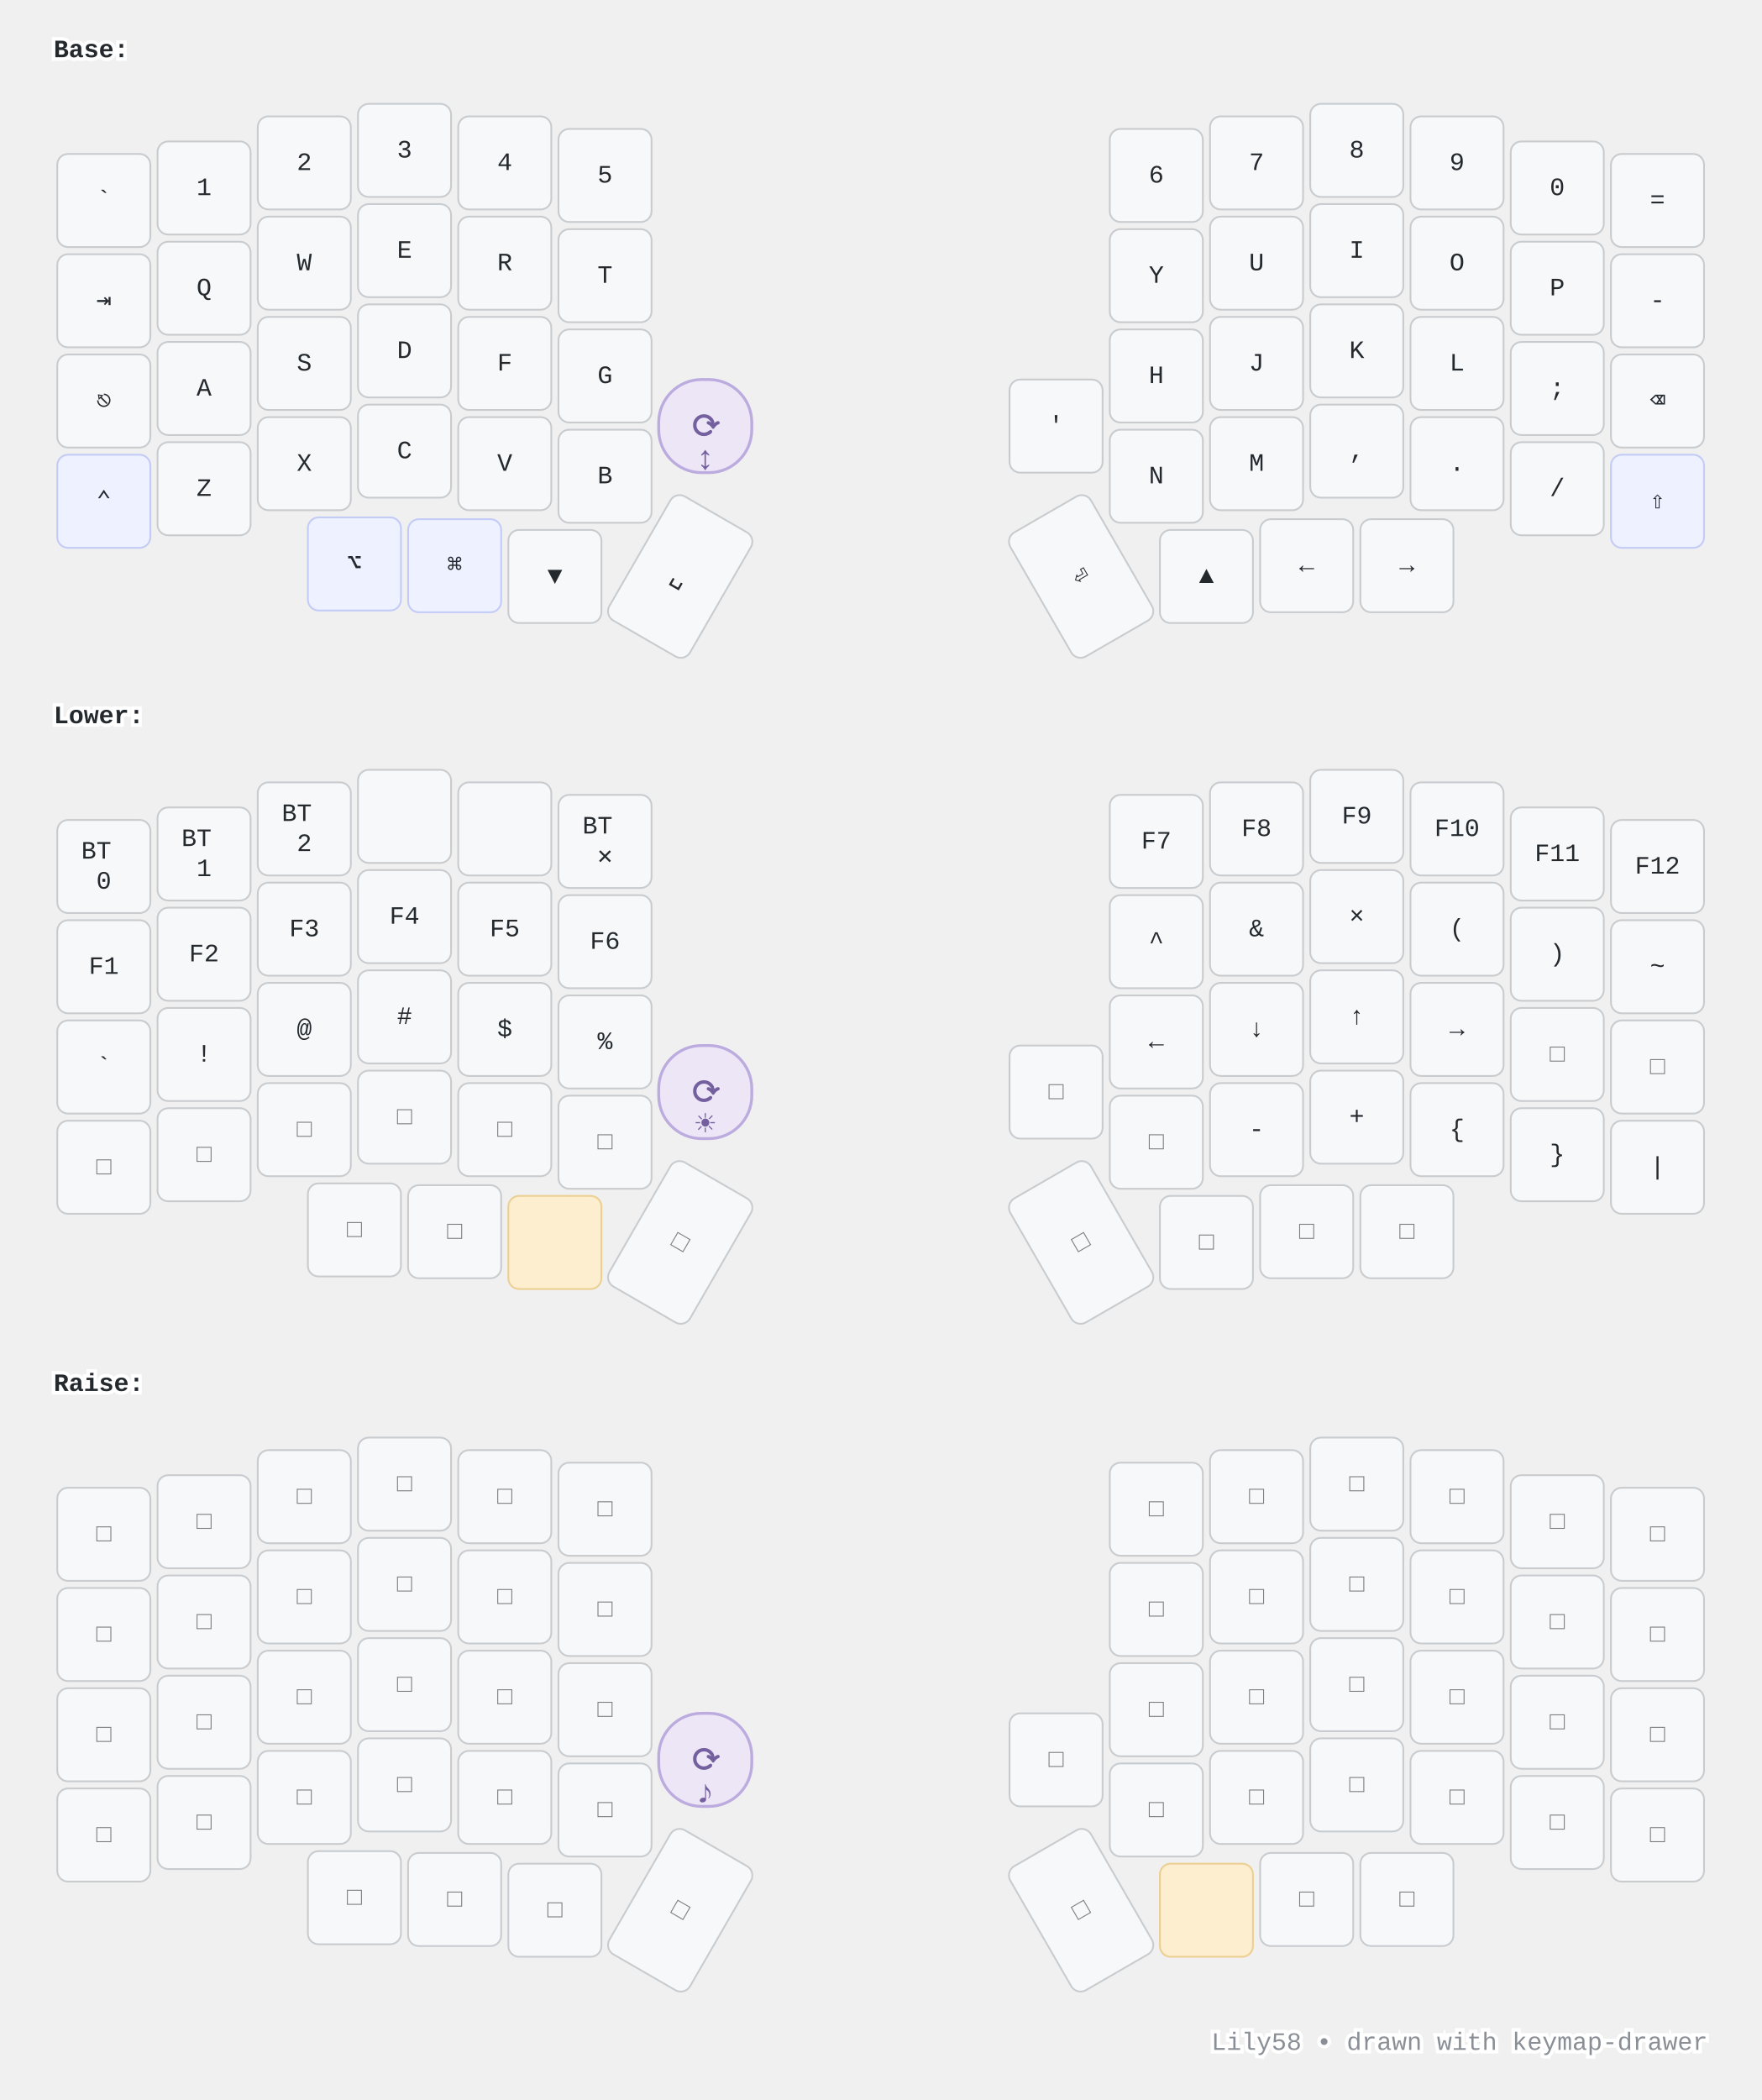
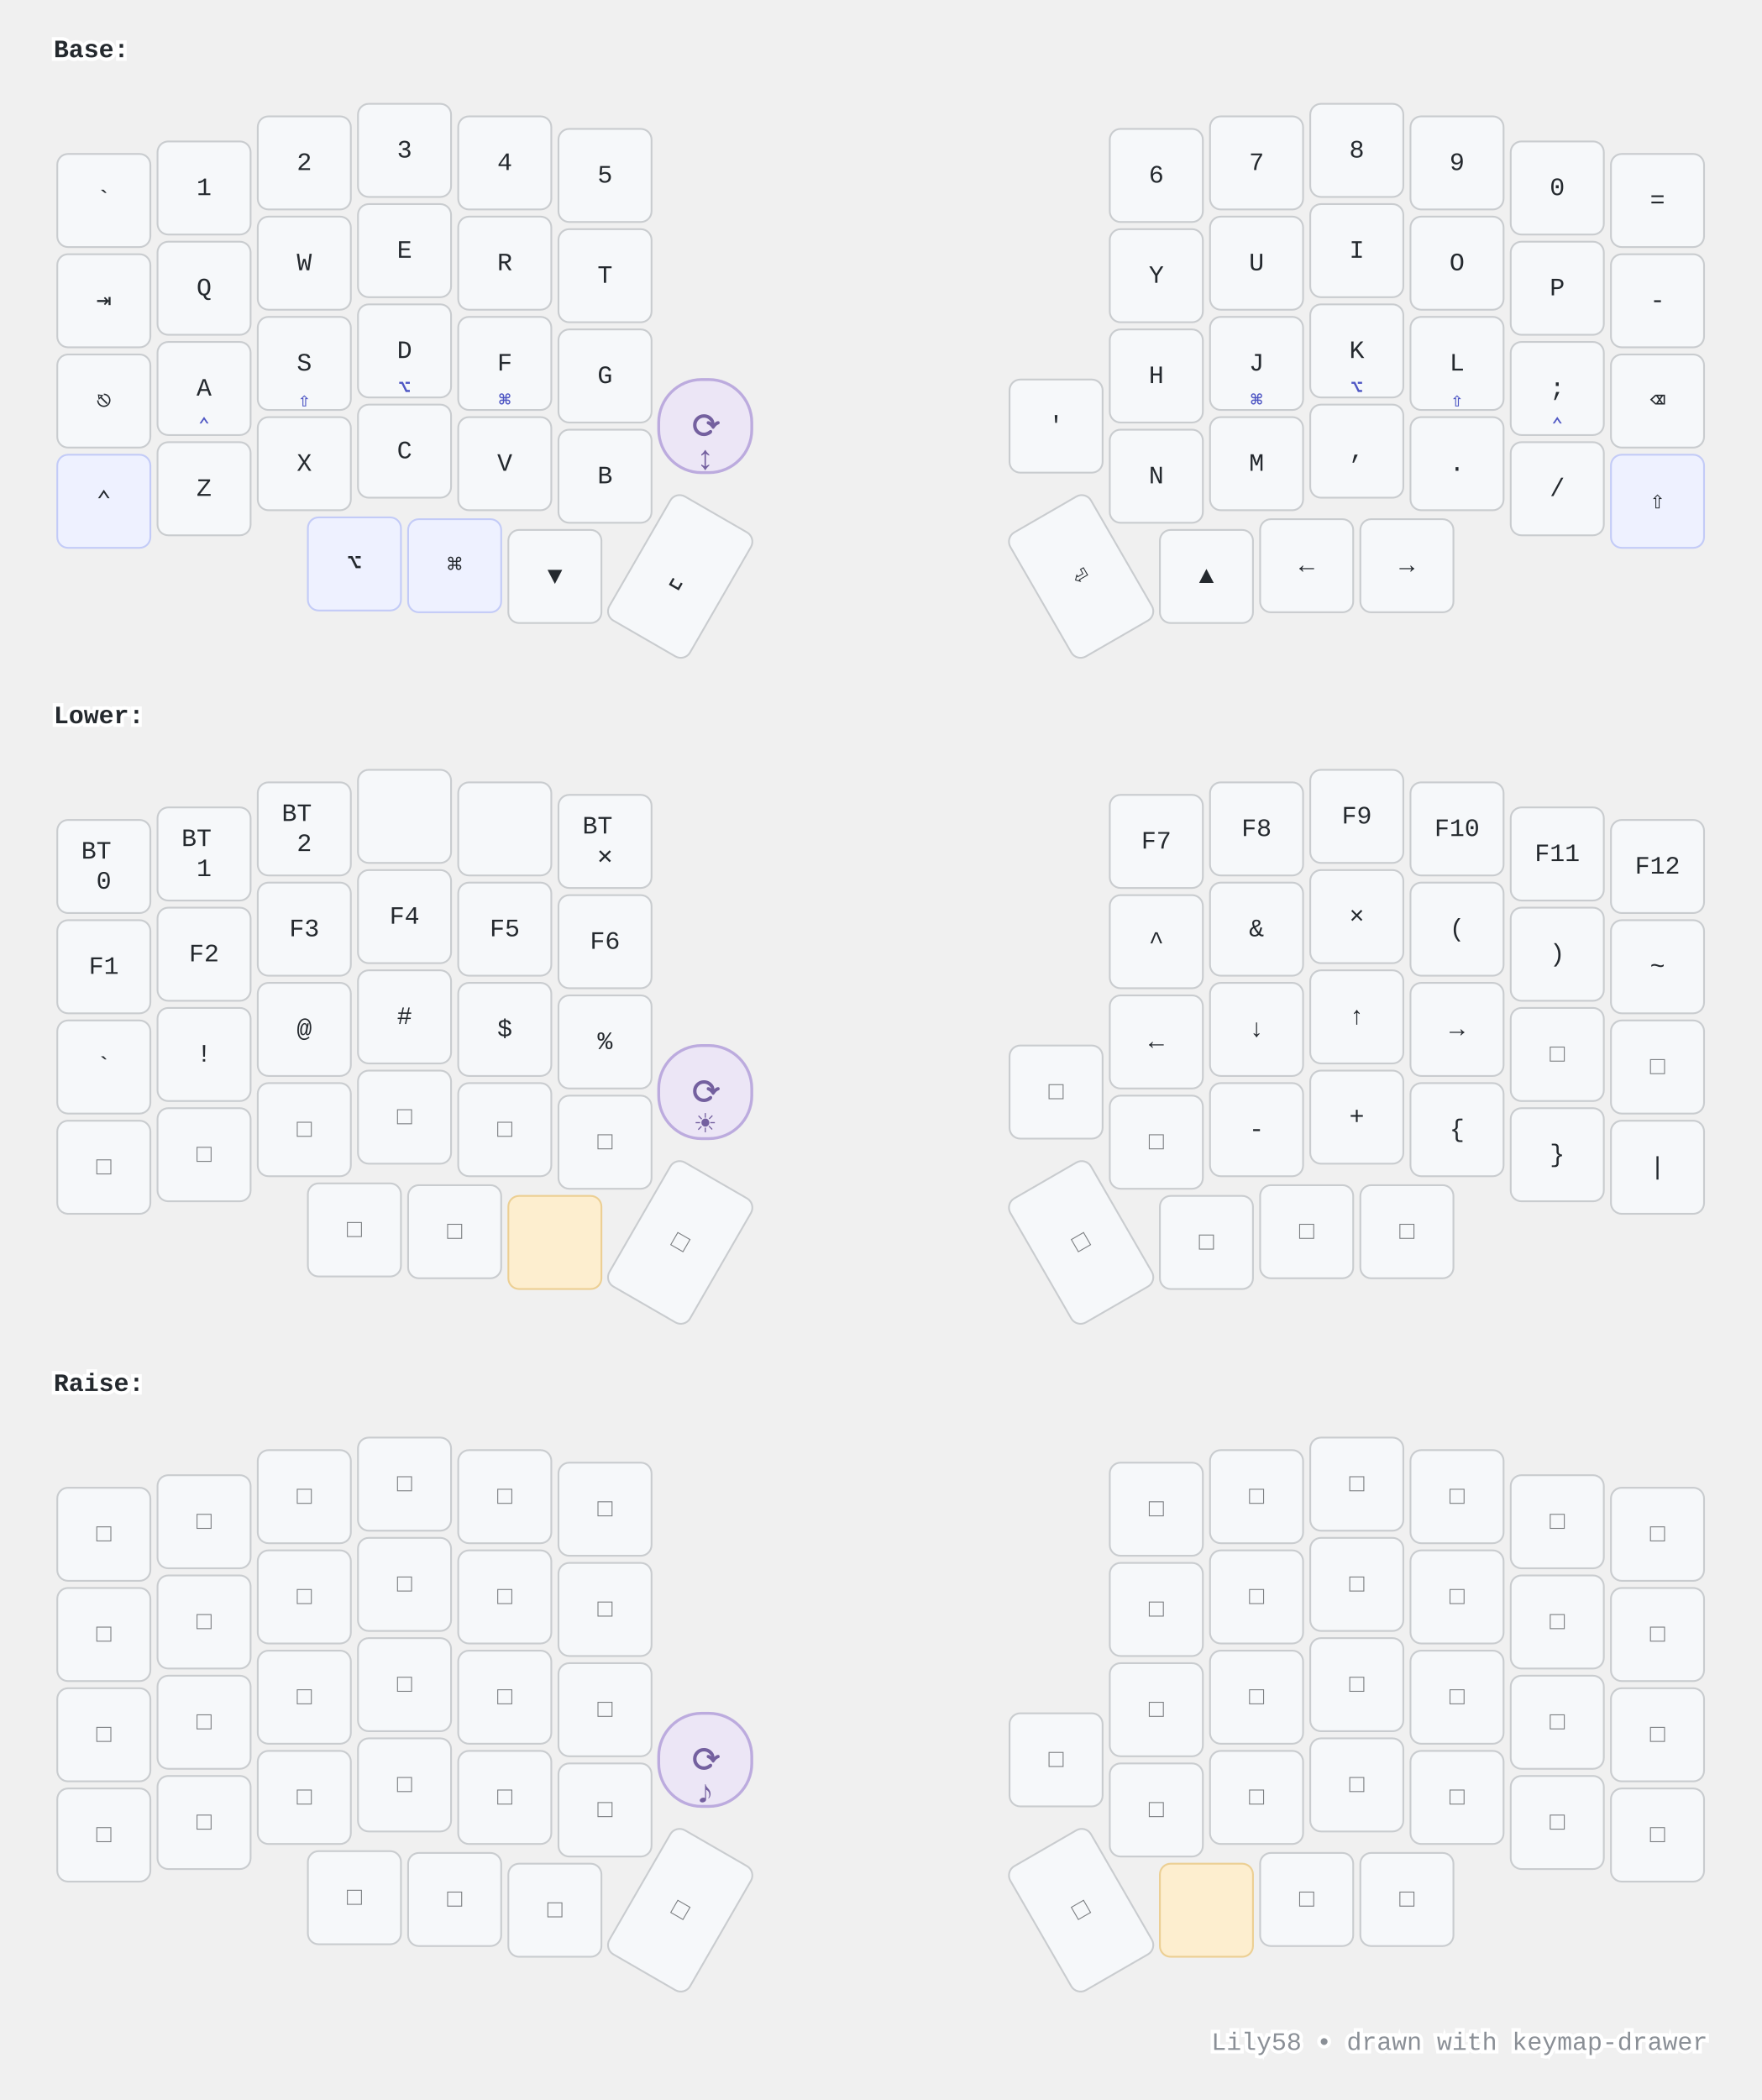
<svg xmlns="http://www.w3.org/2000/svg" width="984" height="1173" viewBox="0 0 984 1173" class="keymap">
  <style>/* inherit to force styles through use tags */
svg path {
    fill: inherit;
}

/* font and background color specifications */
svg.keymap {
    font-family: SFMono-Regular,Consolas,Liberation Mono,Menlo,monospace;
    font-size: 14px;
    font-kerning: normal;
    text-rendering: optimizeLegibility;
    fill: #24292e;
}

/* default key styling */
rect.key {
    fill: #f6f8fa;
}

rect.key, rect.combo {
    stroke: #c9cccf;
    stroke-width: 1;
}

/* default key side styling, only used is draw_key_sides is set */
rect.side {
    filter: brightness(90%);
}

/* color accent for combo boxes */
rect.combo, rect.combo-separate {
    fill: #cdf;
}

/* color accent for held keys */
rect.held, rect.combo.held {
    fill: #fdd;
}

/* color accent for ghost (optional) keys */
rect.ghost, rect.combo.ghost {
    stroke-dasharray: 4, 4;
    stroke-width: 2;
}

text {
    text-anchor: middle;
    dominant-baseline: middle;
}

/* styling for layer labels */
text.label {
    font-weight: bold;
    text-anchor: start;
    stroke: white;
    stroke-width: 4;
    paint-order: stroke;
}

/* styling for optional footer */
text.footer {
    text-anchor: end;
    dominant-baseline: auto;
    stroke: white;
    stroke-width: 4;
    paint-order: stroke;
}

/* styling for combo tap, and key non-tap label text */
text.combo, text.hold, text.shifted, text.left, text.right, text.tl, text.tr, text.bl, text.br {
    font-size: 11px;
}

text.hold, text.bl, text.br {
    text-anchor: middle;
    dominant-baseline: auto;
}

text.shifted, text.tl, text.tr {
    text-anchor: middle;
    dominant-baseline: hanging;
}

text.left, text.tl, text.bl {
    text-anchor: start;
}

text.right, text.tr, text.br {
    text-anchor: end;
}

text.layer-activator {
    text-decoration: underline;
}

/* styling for hold/shifted label text in combo box */
text.combo.hold, text.combo.shifted, text.combo.left, text.combo.right {
    font-size: 8px;
}

/* lighter symbol for transparent keys */
text.trans {
    fill: #7b7e81;
}

/* styling for combo dendrons */
path.combo {
    stroke-width: 1;
    stroke: gray;
    fill: none;
}

/* Start Tabler Icons Cleanup */
/* cannot use height/width with glyphs */
.icon-tabler &gt; path {
    fill: inherit;
    stroke: inherit;
    stroke-width: 2;
}
/* hide tabler's default box */
.icon-tabler &gt; path[stroke="none"][fill="none"] {
    visibility: hidden;
}
/* End Tabler Icons Cleanup */

@media (prefers-color-scheme: dark) {
svg.keymap { fill: #d1d6db; }
rect.key { fill: #3f4750; }
rect.key, rect.combo { stroke: #60666c; }
rect.combo, rect.combo-separate { fill: #1f3d7a; }
rect.held, rect.combo.held { fill: #854747; }
text.label, text.footer { stroke: black; }
text.trans { fill: #7e8184; }
path.combo { stroke: #7f7f7f; }

}
/* --- Modifier keys (⌘⌥⇧⌃): subtle indigo tint so the mod cluster reads as a group --- */
rect.mod   { fill: #eef1ff; stroke: #c3cbf7; }
/* --- Keys held to reach a layer: warm amber "hold me" accent --- */
rect.held  { fill: #fdeecf; stroke: #eccf93; }
/* --- Hold legends (homerow-mod symbols, toggle labels): accent colour + weight --- */
text.hold  { fill: #4f57c4; font-weight: bold; }
/* --- Layer-activator legends (Lower/Raise): accent + bold, keep the underline link --- */
text.layer-activator { fill: #0f7c6c; font-weight: bold; }
/* --- Rotary encoder stand-in: distinct violet + extra-round corners so it reads as a
       KNOB, not a key. The ⟳ (top-right) + violet make it obvious across all layers. --- */
rect.encoder { fill: #ece6f6; stroke: #bcabde; stroke-width: 1.6; rx: 24; ry: 24; }
text.encoder { fill: #74609f; font-weight: bold; }
/* Big center icon (the knob's function) + a clearly-visible ⟳ rotary marker below. */
text.encoder.tap  { font-size: 1.7em; }
text.encoder.hold { font-size: 1.35em; }
/* --- Footer: quiet it down --- */
text.footer { fill: #8a8f96; }

@media (prefers-color-scheme: dark) {
  rect.mod   { fill: #333a5c; stroke: #5866b0; }
  rect.held  { fill: #6b5327; stroke: #a9853f; }
  text.hold  { fill: #b4bbff; }
  text.layer-activator { fill: #58d6c3; }
  rect.encoder { fill: #3a3350; stroke: #736a97; }
  text.encoder { fill: #c6bce0; }
  text.footer { fill: #7e8489; }
}
</style>
  <g transform="translate(30, 0)" class="layer-Base">
    <text x="0" y="28" class="label" id="Base">Base:</text>
    <g transform="translate(0, 56)">
      <g transform="translate(28, 56)" class="key keypos-0">
        <rect rx="6" ry="6" x="-26" y="-26" width="52" height="52" class="key" />
        <text x="0" y="0" class="key tap">`</text>
      </g>
      <g transform="translate(84, 49)" class="key keypos-1">
        <rect rx="6" ry="6" x="-26" y="-26" width="52" height="52" class="key" />
        <text x="0" y="0" class="key tap">1</text>
      </g>
      <g transform="translate(140, 35)" class="key keypos-2">
        <rect rx="6" ry="6" x="-26" y="-26" width="52" height="52" class="key" />
        <text x="0" y="0" class="key tap">2</text>
      </g>
      <g transform="translate(196, 28)" class="key keypos-3">
        <rect rx="6" ry="6" x="-26" y="-26" width="52" height="52" class="key" />
        <text x="0" y="0" class="key tap">3</text>
      </g>
      <g transform="translate(252, 35)" class="key keypos-4">
        <rect rx="6" ry="6" x="-26" y="-26" width="52" height="52" class="key" />
        <text x="0" y="0" class="key tap">4</text>
      </g>
      <g transform="translate(308, 42)" class="key keypos-5">
        <rect rx="6" ry="6" x="-26" y="-26" width="52" height="52" class="key" />
        <text x="0" y="0" class="key tap">5</text>
      </g>
      <g transform="translate(616, 42)" class="key keypos-6">
        <rect rx="6" ry="6" x="-26" y="-26" width="52" height="52" class="key" />
        <text x="0" y="0" class="key tap">6</text>
      </g>
      <g transform="translate(672, 35)" class="key keypos-7">
        <rect rx="6" ry="6" x="-26" y="-26" width="52" height="52" class="key" />
        <text x="0" y="0" class="key tap">7</text>
      </g>
      <g transform="translate(728, 28)" class="key keypos-8">
        <rect rx="6" ry="6" x="-26" y="-26" width="52" height="52" class="key" />
        <text x="0" y="0" class="key tap">8</text>
      </g>
      <g transform="translate(784, 35)" class="key keypos-9">
        <rect rx="6" ry="6" x="-26" y="-26" width="52" height="52" class="key" />
        <text x="0" y="0" class="key tap">9</text>
      </g>
      <g transform="translate(840, 49)" class="key keypos-10">
        <rect rx="6" ry="6" x="-26" y="-26" width="52" height="52" class="key" />
        <text x="0" y="0" class="key tap">0</text>
      </g>
      <g transform="translate(896, 56)" class="key keypos-11">
        <rect rx="6" ry="6" x="-26" y="-26" width="52" height="52" class="key" />
        <text x="0" y="0" class="key tap">=</text>
      </g>
      <g transform="translate(28, 112)" class="key keypos-12">
        <rect rx="6" ry="6" x="-26" y="-26" width="52" height="52" class="key" />
        <text x="0" y="0" class="key tap">⇥</text>
      </g>
      <g transform="translate(84, 105)" class="key keypos-13">
        <rect rx="6" ry="6" x="-26" y="-26" width="52" height="52" class="key" />
        <text x="0" y="0" class="key tap">Q</text>
      </g>
      <g transform="translate(140, 91)" class="key keypos-14">
        <rect rx="6" ry="6" x="-26" y="-26" width="52" height="52" class="key" />
        <text x="0" y="0" class="key tap">W</text>
      </g>
      <g transform="translate(196, 84)" class="key keypos-15">
        <rect rx="6" ry="6" x="-26" y="-26" width="52" height="52" class="key" />
        <text x="0" y="0" class="key tap">E</text>
      </g>
      <g transform="translate(252, 91)" class="key keypos-16">
        <rect rx="6" ry="6" x="-26" y="-26" width="52" height="52" class="key" />
        <text x="0" y="0" class="key tap">R</text>
      </g>
      <g transform="translate(308, 98)" class="key keypos-17">
        <rect rx="6" ry="6" x="-26" y="-26" width="52" height="52" class="key" />
        <text x="0" y="0" class="key tap">T</text>
      </g>
      <g transform="translate(616, 98)" class="key keypos-18">
        <rect rx="6" ry="6" x="-26" y="-26" width="52" height="52" class="key" />
        <text x="0" y="0" class="key tap">Y</text>
      </g>
      <g transform="translate(672, 91)" class="key keypos-19">
        <rect rx="6" ry="6" x="-26" y="-26" width="52" height="52" class="key" />
        <text x="0" y="0" class="key tap">U</text>
      </g>
      <g transform="translate(728, 84)" class="key keypos-20">
        <rect rx="6" ry="6" x="-26" y="-26" width="52" height="52" class="key" />
        <text x="0" y="0" class="key tap">I</text>
      </g>
      <g transform="translate(784, 91)" class="key keypos-21">
        <rect rx="6" ry="6" x="-26" y="-26" width="52" height="52" class="key" />
        <text x="0" y="0" class="key tap">O</text>
      </g>
      <g transform="translate(840, 105)" class="key keypos-22">
        <rect rx="6" ry="6" x="-26" y="-26" width="52" height="52" class="key" />
        <text x="0" y="0" class="key tap">P</text>
      </g>
      <g transform="translate(896, 112)" class="key keypos-23">
        <rect rx="6" ry="6" x="-26" y="-26" width="52" height="52" class="key" />
        <text x="0" y="0" class="key tap">-</text>
      </g>
      <g transform="translate(28, 168)" class="key keypos-24">
        <rect rx="6" ry="6" x="-26" y="-26" width="52" height="52" class="key" />
        <text x="0" y="0" class="key tap">⎋</text>
      </g>
      <g transform="translate(84, 161)" class="key keypos-25">
        <rect rx="6" ry="6" x="-26" y="-26" width="52" height="52" class="key" />
        <text x="0" y="0" class="key tap">A</text>
+         <text x="0" y="24" class="key hold">⌃</text>
      </g>
      <g transform="translate(140, 147)" class="key keypos-26">
        <rect rx="6" ry="6" x="-26" y="-26" width="52" height="52" class="key" />
        <text x="0" y="0" class="key tap">S</text>
+         <text x="0" y="24" class="key hold">⇧</text>
      </g>
      <g transform="translate(196, 140)" class="key keypos-27">
        <rect rx="6" ry="6" x="-26" y="-26" width="52" height="52" class="key" />
        <text x="0" y="0" class="key tap">D</text>
+         <text x="0" y="24" class="key hold">⌥</text>
      </g>
      <g transform="translate(252, 147)" class="key keypos-28">
        <rect rx="6" ry="6" x="-26" y="-26" width="52" height="52" class="key" />
        <text x="0" y="0" class="key tap">F</text>
+         <text x="0" y="24" class="key hold">⌘</text>
      </g>
      <g transform="translate(308, 154)" class="key keypos-29">
        <rect rx="6" ry="6" x="-26" y="-26" width="52" height="52" class="key" />
        <text x="0" y="0" class="key tap">G</text>
      </g>
      <g transform="translate(616, 154)" class="key keypos-30">
        <rect rx="6" ry="6" x="-26" y="-26" width="52" height="52" class="key" />
        <text x="0" y="0" class="key tap">H</text>
      </g>
      <g transform="translate(672, 147)" class="key keypos-31">
        <rect rx="6" ry="6" x="-26" y="-26" width="52" height="52" class="key" />
        <text x="0" y="0" class="key tap">J</text>
+         <text x="0" y="24" class="key hold">⌘</text>
      </g>
      <g transform="translate(728, 140)" class="key keypos-32">
        <rect rx="6" ry="6" x="-26" y="-26" width="52" height="52" class="key" />
        <text x="0" y="0" class="key tap">K</text>
+         <text x="0" y="24" class="key hold">⌥</text>
      </g>
      <g transform="translate(784, 147)" class="key keypos-33">
        <rect rx="6" ry="6" x="-26" y="-26" width="52" height="52" class="key" />
        <text x="0" y="0" class="key tap">L</text>
+         <text x="0" y="24" class="key hold">⇧</text>
      </g>
      <g transform="translate(840, 161)" class="key keypos-34">
        <rect rx="6" ry="6" x="-26" y="-26" width="52" height="52" class="key" />
        <text x="0" y="0" class="key tap">;</text>
+         <text x="0" y="24" class="key hold">⌃</text>
      </g>
      <g transform="translate(896, 168)" class="key keypos-35">
        <rect rx="6" ry="6" x="-26" y="-26" width="52" height="52" class="key" />
        <text x="0" y="0" class="key tap">⌫</text>
      </g>
      <g transform="translate(28, 224)" class="key mod keypos-36">
        <rect rx="6" ry="6" x="-26" y="-26" width="52" height="52" class="key mod" />
        <text x="0" y="0" class="key mod tap">⌃</text>
      </g>
      <g transform="translate(84, 217)" class="key keypos-37">
        <rect rx="6" ry="6" x="-26" y="-26" width="52" height="52" class="key" />
        <text x="0" y="0" class="key tap">Z</text>
      </g>
      <g transform="translate(140, 203)" class="key keypos-38">
        <rect rx="6" ry="6" x="-26" y="-26" width="52" height="52" class="key" />
        <text x="0" y="0" class="key tap">X</text>
      </g>
      <g transform="translate(196, 196)" class="key keypos-39">
        <rect rx="6" ry="6" x="-26" y="-26" width="52" height="52" class="key" />
        <text x="0" y="0" class="key tap">C</text>
      </g>
      <g transform="translate(252, 203)" class="key keypos-40">
        <rect rx="6" ry="6" x="-26" y="-26" width="52" height="52" class="key" />
        <text x="0" y="0" class="key tap">V</text>
      </g>
      <g transform="translate(308, 210)" class="key keypos-41">
        <rect rx="6" ry="6" x="-26" y="-26" width="52" height="52" class="key" />
        <text x="0" y="0" class="key tap">B</text>
      </g>
      <g transform="translate(364, 182)" class="key encoder keypos-42">
        <rect rx="6" ry="6" x="-26" y="-26" width="52" height="52" class="key encoder" />
        <text x="0" y="0" class="key encoder tap">⟳</text>
        <text x="0" y="24" class="key encoder hold">↕</text>
      </g>
      <g transform="translate(560, 182)" class="key keypos-43">
        <rect rx="6" ry="6" x="-26" y="-26" width="52" height="52" class="key" />
        <text x="0" y="0" class="key tap">'</text>
      </g>
      <g transform="translate(616, 210)" class="key keypos-44">
        <rect rx="6" ry="6" x="-26" y="-26" width="52" height="52" class="key" />
        <text x="0" y="0" class="key tap">N</text>
      </g>
      <g transform="translate(672, 203)" class="key keypos-45">
        <rect rx="6" ry="6" x="-26" y="-26" width="52" height="52" class="key" />
        <text x="0" y="0" class="key tap">M</text>
      </g>
      <g transform="translate(728, 196)" class="key keypos-46">
        <rect rx="6" ry="6" x="-26" y="-26" width="52" height="52" class="key" />
        <text x="0" y="0" class="key tap">,</text>
      </g>
      <g transform="translate(784, 203)" class="key keypos-47">
        <rect rx="6" ry="6" x="-26" y="-26" width="52" height="52" class="key" />
        <text x="0" y="0" class="key tap">.</text>
      </g>
      <g transform="translate(840, 217)" class="key keypos-48">
        <rect rx="6" ry="6" x="-26" y="-26" width="52" height="52" class="key" />
        <text x="0" y="0" class="key tap">/</text>
      </g>
      <g transform="translate(896, 224)" class="key mod keypos-49">
        <rect rx="6" ry="6" x="-26" y="-26" width="52" height="52" class="key mod" />
        <text x="0" y="0" class="key mod tap">⇧</text>
      </g>
      <g transform="translate(168, 259)" class="key mod keypos-50">
        <rect rx="6" ry="6" x="-26" y="-26" width="52" height="52" class="key mod" />
        <text x="0" y="0" class="key mod tap">⌥</text>
      </g>
      <g transform="translate(224, 260)" class="key mod keypos-51">
        <rect rx="6" ry="6" x="-26" y="-26" width="52" height="52" class="key mod" />
        <text x="0" y="0" class="key mod tap">⌘</text>
      </g>
      <g transform="translate(280, 266)" class="key keypos-52">
        <rect rx="6" ry="6" x="-26" y="-26" width="52" height="52" class="key" />
        <text x="0" y="0" class="key tap">▼</text>
      </g>
      <g transform="translate(350, 266) rotate(30.0)" class="key keypos-53">
        <rect rx="6" ry="6" x="-26" y="-40" width="52" height="80" class="key" />
        <text x="0" y="0" class="key tap">␣</text>
      </g>
      <g transform="translate(574, 266) rotate(-30.0)" class="key keypos-54">
        <rect rx="6" ry="6" x="-26" y="-40" width="52" height="80" class="key" />
        <text x="0" y="0" class="key tap">⏎</text>
      </g>
      <g transform="translate(644, 266)" class="key keypos-55">
        <rect rx="6" ry="6" x="-26" y="-26" width="52" height="52" class="key" />
        <text x="0" y="0" class="key tap">▲</text>
      </g>
      <g transform="translate(700, 260)" class="key keypos-56">
        <rect rx="6" ry="6" x="-26" y="-26" width="52" height="52" class="key" />
        <text x="0" y="0" class="key tap">←</text>
      </g>
      <g transform="translate(756, 260)" class="key keypos-57">
        <rect rx="6" ry="6" x="-26" y="-26" width="52" height="52" class="key" />
        <text x="0" y="0" class="key tap">→</text>
      </g>
    </g>
  </g>
  <g transform="translate(30, 372)" class="layer-Lower">
    <text x="0" y="28" class="label" id="Lower">Lower:</text>
    <g transform="translate(0, 56)">
      <g transform="translate(28, 56)" class="key keypos-0">
        <rect rx="6" ry="6" x="-26" y="-26" width="52" height="52" class="key" />
        <text x="0" y="0" class="key tap">
          <tspan x="0" dy="-0.6em">BT</tspan>
          <tspan x="0" dy="1.2em">0</tspan>
        </text>
      </g>
      <g transform="translate(84, 49)" class="key keypos-1">
        <rect rx="6" ry="6" x="-26" y="-26" width="52" height="52" class="key" />
        <text x="0" y="0" class="key tap">
          <tspan x="0" dy="-0.6em">BT</tspan>
          <tspan x="0" dy="1.2em">1</tspan>
        </text>
      </g>
      <g transform="translate(140, 35)" class="key keypos-2">
        <rect rx="6" ry="6" x="-26" y="-26" width="52" height="52" class="key" />
        <text x="0" y="0" class="key tap">
          <tspan x="0" dy="-0.6em">BT</tspan>
          <tspan x="0" dy="1.2em">2</tspan>
        </text>
      </g>
      <g transform="translate(196, 28)" class="key keypos-3">
        <rect rx="6" ry="6" x="-26" y="-26" width="52" height="52" class="key" />
      </g>
      <g transform="translate(252, 35)" class="key keypos-4">
        <rect rx="6" ry="6" x="-26" y="-26" width="52" height="52" class="key" />
      </g>
      <g transform="translate(308, 42)" class="key keypos-5">
        <rect rx="6" ry="6" x="-26" y="-26" width="52" height="52" class="key" />
        <text x="0" y="0" class="key tap">
          <tspan x="0" dy="-0.6em">BT</tspan>
          <tspan x="0" dy="1.2em">✕</tspan>
        </text>
      </g>
      <g transform="translate(616, 42)" class="key keypos-6">
        <rect rx="6" ry="6" x="-26" y="-26" width="52" height="52" class="key" />
        <text x="0" y="0" class="key tap">F7</text>
      </g>
      <g transform="translate(672, 35)" class="key keypos-7">
        <rect rx="6" ry="6" x="-26" y="-26" width="52" height="52" class="key" />
        <text x="0" y="0" class="key tap">F8</text>
      </g>
      <g transform="translate(728, 28)" class="key keypos-8">
        <rect rx="6" ry="6" x="-26" y="-26" width="52" height="52" class="key" />
        <text x="0" y="0" class="key tap">F9</text>
      </g>
      <g transform="translate(784, 35)" class="key keypos-9">
        <rect rx="6" ry="6" x="-26" y="-26" width="52" height="52" class="key" />
        <text x="0" y="0" class="key tap">F10</text>
      </g>
      <g transform="translate(840, 49)" class="key keypos-10">
        <rect rx="6" ry="6" x="-26" y="-26" width="52" height="52" class="key" />
        <text x="0" y="0" class="key tap">F11</text>
      </g>
      <g transform="translate(896, 56)" class="key keypos-11">
        <rect rx="6" ry="6" x="-26" y="-26" width="52" height="52" class="key" />
        <text x="0" y="0" class="key tap">F12</text>
      </g>
      <g transform="translate(28, 112)" class="key keypos-12">
        <rect rx="6" ry="6" x="-26" y="-26" width="52" height="52" class="key" />
        <text x="0" y="0" class="key tap">F1</text>
      </g>
      <g transform="translate(84, 105)" class="key keypos-13">
        <rect rx="6" ry="6" x="-26" y="-26" width="52" height="52" class="key" />
        <text x="0" y="0" class="key tap">F2</text>
      </g>
      <g transform="translate(140, 91)" class="key keypos-14">
        <rect rx="6" ry="6" x="-26" y="-26" width="52" height="52" class="key" />
        <text x="0" y="0" class="key tap">F3</text>
      </g>
      <g transform="translate(196, 84)" class="key keypos-15">
        <rect rx="6" ry="6" x="-26" y="-26" width="52" height="52" class="key" />
        <text x="0" y="0" class="key tap">F4</text>
      </g>
      <g transform="translate(252, 91)" class="key keypos-16">
        <rect rx="6" ry="6" x="-26" y="-26" width="52" height="52" class="key" />
        <text x="0" y="0" class="key tap">F5</text>
      </g>
      <g transform="translate(308, 98)" class="key keypos-17">
        <rect rx="6" ry="6" x="-26" y="-26" width="52" height="52" class="key" />
        <text x="0" y="0" class="key tap">F6</text>
      </g>
      <g transform="translate(616, 98)" class="key keypos-18">
        <rect rx="6" ry="6" x="-26" y="-26" width="52" height="52" class="key" />
        <text x="0" y="0" class="key tap">^</text>
      </g>
      <g transform="translate(672, 91)" class="key keypos-19">
        <rect rx="6" ry="6" x="-26" y="-26" width="52" height="52" class="key" />
        <text x="0" y="0" class="key tap">&amp;</text>
      </g>
      <g transform="translate(728, 84)" class="key keypos-20">
        <rect rx="6" ry="6" x="-26" y="-26" width="52" height="52" class="key" />
        <text x="0" y="0" class="key tap">×</text>
      </g>
      <g transform="translate(784, 91)" class="key keypos-21">
        <rect rx="6" ry="6" x="-26" y="-26" width="52" height="52" class="key" />
        <text x="0" y="0" class="key tap">(</text>
      </g>
      <g transform="translate(840, 105)" class="key keypos-22">
        <rect rx="6" ry="6" x="-26" y="-26" width="52" height="52" class="key" />
        <text x="0" y="0" class="key tap">)</text>
      </g>
      <g transform="translate(896, 112)" class="key keypos-23">
        <rect rx="6" ry="6" x="-26" y="-26" width="52" height="52" class="key" />
        <text x="0" y="0" class="key tap">~</text>
      </g>
      <g transform="translate(28, 168)" class="key keypos-24">
        <rect rx="6" ry="6" x="-26" y="-26" width="52" height="52" class="key" />
        <text x="0" y="0" class="key tap">`</text>
      </g>
      <g transform="translate(84, 161)" class="key keypos-25">
        <rect rx="6" ry="6" x="-26" y="-26" width="52" height="52" class="key" />
        <text x="0" y="0" class="key tap">!</text>
      </g>
      <g transform="translate(140, 147)" class="key keypos-26">
        <rect rx="6" ry="6" x="-26" y="-26" width="52" height="52" class="key" />
        <text x="0" y="0" class="key tap">@</text>
      </g>
      <g transform="translate(196, 140)" class="key keypos-27">
        <rect rx="6" ry="6" x="-26" y="-26" width="52" height="52" class="key" />
        <text x="0" y="0" class="key tap">#</text>
      </g>
      <g transform="translate(252, 147)" class="key keypos-28">
        <rect rx="6" ry="6" x="-26" y="-26" width="52" height="52" class="key" />
        <text x="0" y="0" class="key tap">$</text>
      </g>
      <g transform="translate(308, 154)" class="key keypos-29">
        <rect rx="6" ry="6" x="-26" y="-26" width="52" height="52" class="key" />
        <text x="0" y="0" class="key tap">%</text>
      </g>
      <g transform="translate(616, 154)" class="key keypos-30">
        <rect rx="6" ry="6" x="-26" y="-26" width="52" height="52" class="key" />
        <text x="0" y="0" class="key tap">←</text>
      </g>
      <g transform="translate(672, 147)" class="key keypos-31">
        <rect rx="6" ry="6" x="-26" y="-26" width="52" height="52" class="key" />
        <text x="0" y="0" class="key tap">↓</text>
      </g>
      <g transform="translate(728, 140)" class="key keypos-32">
        <rect rx="6" ry="6" x="-26" y="-26" width="52" height="52" class="key" />
        <text x="0" y="0" class="key tap">↑</text>
      </g>
      <g transform="translate(784, 147)" class="key keypos-33">
        <rect rx="6" ry="6" x="-26" y="-26" width="52" height="52" class="key" />
        <text x="0" y="0" class="key tap">→</text>
      </g>
      <g transform="translate(840, 161)" class="key trans keypos-34">
        <rect rx="6" ry="6" x="-26" y="-26" width="52" height="52" class="key trans" />
        <text x="0" y="0" class="key trans tap">□</text>
      </g>
      <g transform="translate(896, 168)" class="key trans keypos-35">
        <rect rx="6" ry="6" x="-26" y="-26" width="52" height="52" class="key trans" />
        <text x="0" y="0" class="key trans tap">□</text>
      </g>
      <g transform="translate(28, 224)" class="key trans keypos-36">
        <rect rx="6" ry="6" x="-26" y="-26" width="52" height="52" class="key trans" />
        <text x="0" y="0" class="key trans tap">□</text>
      </g>
      <g transform="translate(84, 217)" class="key trans keypos-37">
        <rect rx="6" ry="6" x="-26" y="-26" width="52" height="52" class="key trans" />
        <text x="0" y="0" class="key trans tap">□</text>
      </g>
      <g transform="translate(140, 203)" class="key trans keypos-38">
        <rect rx="6" ry="6" x="-26" y="-26" width="52" height="52" class="key trans" />
        <text x="0" y="0" class="key trans tap">□</text>
      </g>
      <g transform="translate(196, 196)" class="key trans keypos-39">
        <rect rx="6" ry="6" x="-26" y="-26" width="52" height="52" class="key trans" />
        <text x="0" y="0" class="key trans tap">□</text>
      </g>
      <g transform="translate(252, 203)" class="key trans keypos-40">
        <rect rx="6" ry="6" x="-26" y="-26" width="52" height="52" class="key trans" />
        <text x="0" y="0" class="key trans tap">□</text>
      </g>
      <g transform="translate(308, 210)" class="key trans keypos-41">
        <rect rx="6" ry="6" x="-26" y="-26" width="52" height="52" class="key trans" />
        <text x="0" y="0" class="key trans tap">□</text>
      </g>
      <g transform="translate(364, 182)" class="key encoder keypos-42">
        <rect rx="6" ry="6" x="-26" y="-26" width="52" height="52" class="key encoder" />
        <text x="0" y="0" class="key encoder tap">⟳</text>
        <text x="0" y="24" class="key encoder hold">☀</text>
      </g>
      <g transform="translate(560, 182)" class="key trans keypos-43">
        <rect rx="6" ry="6" x="-26" y="-26" width="52" height="52" class="key trans" />
        <text x="0" y="0" class="key trans tap">□</text>
      </g>
      <g transform="translate(616, 210)" class="key trans keypos-44">
        <rect rx="6" ry="6" x="-26" y="-26" width="52" height="52" class="key trans" />
        <text x="0" y="0" class="key trans tap">□</text>
      </g>
      <g transform="translate(672, 203)" class="key keypos-45">
        <rect rx="6" ry="6" x="-26" y="-26" width="52" height="52" class="key" />
        <text x="0" y="0" class="key tap">-</text>
      </g>
      <g transform="translate(728, 196)" class="key keypos-46">
        <rect rx="6" ry="6" x="-26" y="-26" width="52" height="52" class="key" />
        <text x="0" y="0" class="key tap">+</text>
      </g>
      <g transform="translate(784, 203)" class="key keypos-47">
        <rect rx="6" ry="6" x="-26" y="-26" width="52" height="52" class="key" />
        <text x="0" y="0" class="key tap">{</text>
      </g>
      <g transform="translate(840, 217)" class="key keypos-48">
        <rect rx="6" ry="6" x="-26" y="-26" width="52" height="52" class="key" />
        <text x="0" y="0" class="key tap">}</text>
      </g>
      <g transform="translate(896, 224)" class="key keypos-49">
        <rect rx="6" ry="6" x="-26" y="-26" width="52" height="52" class="key" />
        <text x="0" y="0" class="key tap">|</text>
      </g>
      <g transform="translate(168, 259)" class="key trans keypos-50">
        <rect rx="6" ry="6" x="-26" y="-26" width="52" height="52" class="key trans" />
        <text x="0" y="0" class="key trans tap">□</text>
      </g>
      <g transform="translate(224, 260)" class="key trans keypos-51">
        <rect rx="6" ry="6" x="-26" y="-26" width="52" height="52" class="key trans" />
        <text x="0" y="0" class="key trans tap">□</text>
      </g>
      <g transform="translate(280, 266)" class="key held keypos-52">
        <rect rx="6" ry="6" x="-26" y="-26" width="52" height="52" class="key held" />
      </g>
      <g transform="translate(350, 266) rotate(30.0)" class="key trans keypos-53">
        <rect rx="6" ry="6" x="-26" y="-40" width="52" height="80" class="key trans" />
        <text x="0" y="0" class="key trans tap">□</text>
      </g>
      <g transform="translate(574, 266) rotate(-30.0)" class="key trans keypos-54">
        <rect rx="6" ry="6" x="-26" y="-40" width="52" height="80" class="key trans" />
        <text x="0" y="0" class="key trans tap">□</text>
      </g>
      <g transform="translate(644, 266)" class="key trans keypos-55">
        <rect rx="6" ry="6" x="-26" y="-26" width="52" height="52" class="key trans" />
        <text x="0" y="0" class="key trans tap">□</text>
      </g>
      <g transform="translate(700, 260)" class="key trans keypos-56">
        <rect rx="6" ry="6" x="-26" y="-26" width="52" height="52" class="key trans" />
        <text x="0" y="0" class="key trans tap">□</text>
      </g>
      <g transform="translate(756, 260)" class="key trans keypos-57">
        <rect rx="6" ry="6" x="-26" y="-26" width="52" height="52" class="key trans" />
        <text x="0" y="0" class="key trans tap">□</text>
      </g>
    </g>
  </g>
  <g transform="translate(30, 745)" class="layer-Raise">
    <text x="0" y="28" class="label" id="Raise">Raise:</text>
    <g transform="translate(0, 56)">
      <g transform="translate(28, 56)" class="key trans keypos-0">
        <rect rx="6" ry="6" x="-26" y="-26" width="52" height="52" class="key trans" />
        <text x="0" y="0" class="key trans tap">□</text>
      </g>
      <g transform="translate(84, 49)" class="key trans keypos-1">
        <rect rx="6" ry="6" x="-26" y="-26" width="52" height="52" class="key trans" />
        <text x="0" y="0" class="key trans tap">□</text>
      </g>
      <g transform="translate(140, 35)" class="key trans keypos-2">
        <rect rx="6" ry="6" x="-26" y="-26" width="52" height="52" class="key trans" />
        <text x="0" y="0" class="key trans tap">□</text>
      </g>
      <g transform="translate(196, 28)" class="key trans keypos-3">
        <rect rx="6" ry="6" x="-26" y="-26" width="52" height="52" class="key trans" />
        <text x="0" y="0" class="key trans tap">□</text>
      </g>
      <g transform="translate(252, 35)" class="key trans keypos-4">
        <rect rx="6" ry="6" x="-26" y="-26" width="52" height="52" class="key trans" />
        <text x="0" y="0" class="key trans tap">□</text>
      </g>
      <g transform="translate(308, 42)" class="key trans keypos-5">
        <rect rx="6" ry="6" x="-26" y="-26" width="52" height="52" class="key trans" />
        <text x="0" y="0" class="key trans tap">□</text>
      </g>
      <g transform="translate(616, 42)" class="key trans keypos-6">
        <rect rx="6" ry="6" x="-26" y="-26" width="52" height="52" class="key trans" />
        <text x="0" y="0" class="key trans tap">□</text>
      </g>
      <g transform="translate(672, 35)" class="key trans keypos-7">
        <rect rx="6" ry="6" x="-26" y="-26" width="52" height="52" class="key trans" />
        <text x="0" y="0" class="key trans tap">□</text>
      </g>
      <g transform="translate(728, 28)" class="key trans keypos-8">
        <rect rx="6" ry="6" x="-26" y="-26" width="52" height="52" class="key trans" />
        <text x="0" y="0" class="key trans tap">□</text>
      </g>
      <g transform="translate(784, 35)" class="key trans keypos-9">
        <rect rx="6" ry="6" x="-26" y="-26" width="52" height="52" class="key trans" />
        <text x="0" y="0" class="key trans tap">□</text>
      </g>
      <g transform="translate(840, 49)" class="key trans keypos-10">
        <rect rx="6" ry="6" x="-26" y="-26" width="52" height="52" class="key trans" />
        <text x="0" y="0" class="key trans tap">□</text>
      </g>
      <g transform="translate(896, 56)" class="key trans keypos-11">
        <rect rx="6" ry="6" x="-26" y="-26" width="52" height="52" class="key trans" />
        <text x="0" y="0" class="key trans tap">□</text>
      </g>
      <g transform="translate(28, 112)" class="key trans keypos-12">
        <rect rx="6" ry="6" x="-26" y="-26" width="52" height="52" class="key trans" />
        <text x="0" y="0" class="key trans tap">□</text>
      </g>
      <g transform="translate(84, 105)" class="key trans keypos-13">
        <rect rx="6" ry="6" x="-26" y="-26" width="52" height="52" class="key trans" />
        <text x="0" y="0" class="key trans tap">□</text>
      </g>
      <g transform="translate(140, 91)" class="key trans keypos-14">
        <rect rx="6" ry="6" x="-26" y="-26" width="52" height="52" class="key trans" />
        <text x="0" y="0" class="key trans tap">□</text>
      </g>
      <g transform="translate(196, 84)" class="key trans keypos-15">
        <rect rx="6" ry="6" x="-26" y="-26" width="52" height="52" class="key trans" />
        <text x="0" y="0" class="key trans tap">□</text>
      </g>
      <g transform="translate(252, 91)" class="key trans keypos-16">
        <rect rx="6" ry="6" x="-26" y="-26" width="52" height="52" class="key trans" />
        <text x="0" y="0" class="key trans tap">□</text>
      </g>
      <g transform="translate(308, 98)" class="key trans keypos-17">
        <rect rx="6" ry="6" x="-26" y="-26" width="52" height="52" class="key trans" />
        <text x="0" y="0" class="key trans tap">□</text>
      </g>
      <g transform="translate(616, 98)" class="key trans keypos-18">
        <rect rx="6" ry="6" x="-26" y="-26" width="52" height="52" class="key trans" />
        <text x="0" y="0" class="key trans tap">□</text>
      </g>
      <g transform="translate(672, 91)" class="key trans keypos-19">
        <rect rx="6" ry="6" x="-26" y="-26" width="52" height="52" class="key trans" />
        <text x="0" y="0" class="key trans tap">□</text>
      </g>
      <g transform="translate(728, 84)" class="key trans keypos-20">
        <rect rx="6" ry="6" x="-26" y="-26" width="52" height="52" class="key trans" />
        <text x="0" y="0" class="key trans tap">□</text>
      </g>
      <g transform="translate(784, 91)" class="key trans keypos-21">
        <rect rx="6" ry="6" x="-26" y="-26" width="52" height="52" class="key trans" />
        <text x="0" y="0" class="key trans tap">□</text>
      </g>
      <g transform="translate(840, 105)" class="key trans keypos-22">
        <rect rx="6" ry="6" x="-26" y="-26" width="52" height="52" class="key trans" />
        <text x="0" y="0" class="key trans tap">□</text>
      </g>
      <g transform="translate(896, 112)" class="key trans keypos-23">
        <rect rx="6" ry="6" x="-26" y="-26" width="52" height="52" class="key trans" />
        <text x="0" y="0" class="key trans tap">□</text>
      </g>
      <g transform="translate(28, 168)" class="key trans keypos-24">
        <rect rx="6" ry="6" x="-26" y="-26" width="52" height="52" class="key trans" />
        <text x="0" y="0" class="key trans tap">□</text>
      </g>
      <g transform="translate(84, 161)" class="key trans keypos-25">
        <rect rx="6" ry="6" x="-26" y="-26" width="52" height="52" class="key trans" />
        <text x="0" y="0" class="key trans tap">□</text>
      </g>
      <g transform="translate(140, 147)" class="key trans keypos-26">
        <rect rx="6" ry="6" x="-26" y="-26" width="52" height="52" class="key trans" />
        <text x="0" y="0" class="key trans tap">□</text>
      </g>
      <g transform="translate(196, 140)" class="key trans keypos-27">
        <rect rx="6" ry="6" x="-26" y="-26" width="52" height="52" class="key trans" />
        <text x="0" y="0" class="key trans tap">□</text>
      </g>
      <g transform="translate(252, 147)" class="key trans keypos-28">
        <rect rx="6" ry="6" x="-26" y="-26" width="52" height="52" class="key trans" />
        <text x="0" y="0" class="key trans tap">□</text>
      </g>
      <g transform="translate(308, 154)" class="key trans keypos-29">
        <rect rx="6" ry="6" x="-26" y="-26" width="52" height="52" class="key trans" />
        <text x="0" y="0" class="key trans tap">□</text>
      </g>
      <g transform="translate(616, 154)" class="key trans keypos-30">
        <rect rx="6" ry="6" x="-26" y="-26" width="52" height="52" class="key trans" />
        <text x="0" y="0" class="key trans tap">□</text>
      </g>
      <g transform="translate(672, 147)" class="key trans keypos-31">
        <rect rx="6" ry="6" x="-26" y="-26" width="52" height="52" class="key trans" />
        <text x="0" y="0" class="key trans tap">□</text>
      </g>
      <g transform="translate(728, 140)" class="key trans keypos-32">
        <rect rx="6" ry="6" x="-26" y="-26" width="52" height="52" class="key trans" />
        <text x="0" y="0" class="key trans tap">□</text>
      </g>
      <g transform="translate(784, 147)" class="key trans keypos-33">
        <rect rx="6" ry="6" x="-26" y="-26" width="52" height="52" class="key trans" />
        <text x="0" y="0" class="key trans tap">□</text>
      </g>
      <g transform="translate(840, 161)" class="key trans keypos-34">
        <rect rx="6" ry="6" x="-26" y="-26" width="52" height="52" class="key trans" />
        <text x="0" y="0" class="key trans tap">□</text>
      </g>
      <g transform="translate(896, 168)" class="key trans keypos-35">
        <rect rx="6" ry="6" x="-26" y="-26" width="52" height="52" class="key trans" />
        <text x="0" y="0" class="key trans tap">□</text>
      </g>
      <g transform="translate(28, 224)" class="key trans keypos-36">
        <rect rx="6" ry="6" x="-26" y="-26" width="52" height="52" class="key trans" />
        <text x="0" y="0" class="key trans tap">□</text>
      </g>
      <g transform="translate(84, 217)" class="key trans keypos-37">
        <rect rx="6" ry="6" x="-26" y="-26" width="52" height="52" class="key trans" />
        <text x="0" y="0" class="key trans tap">□</text>
      </g>
      <g transform="translate(140, 203)" class="key trans keypos-38">
        <rect rx="6" ry="6" x="-26" y="-26" width="52" height="52" class="key trans" />
        <text x="0" y="0" class="key trans tap">□</text>
      </g>
      <g transform="translate(196, 196)" class="key trans keypos-39">
        <rect rx="6" ry="6" x="-26" y="-26" width="52" height="52" class="key trans" />
        <text x="0" y="0" class="key trans tap">□</text>
      </g>
      <g transform="translate(252, 203)" class="key trans keypos-40">
        <rect rx="6" ry="6" x="-26" y="-26" width="52" height="52" class="key trans" />
        <text x="0" y="0" class="key trans tap">□</text>
      </g>
      <g transform="translate(308, 210)" class="key trans keypos-41">
        <rect rx="6" ry="6" x="-26" y="-26" width="52" height="52" class="key trans" />
        <text x="0" y="0" class="key trans tap">□</text>
      </g>
      <g transform="translate(364, 182)" class="key encoder keypos-42">
        <rect rx="6" ry="6" x="-26" y="-26" width="52" height="52" class="key encoder" />
        <text x="0" y="0" class="key encoder tap">⟳</text>
        <text x="0" y="24" class="key encoder hold">♪</text>
      </g>
      <g transform="translate(560, 182)" class="key trans keypos-43">
        <rect rx="6" ry="6" x="-26" y="-26" width="52" height="52" class="key trans" />
        <text x="0" y="0" class="key trans tap">□</text>
      </g>
      <g transform="translate(616, 210)" class="key trans keypos-44">
        <rect rx="6" ry="6" x="-26" y="-26" width="52" height="52" class="key trans" />
        <text x="0" y="0" class="key trans tap">□</text>
      </g>
      <g transform="translate(672, 203)" class="key trans keypos-45">
        <rect rx="6" ry="6" x="-26" y="-26" width="52" height="52" class="key trans" />
        <text x="0" y="0" class="key trans tap">□</text>
      </g>
      <g transform="translate(728, 196)" class="key trans keypos-46">
        <rect rx="6" ry="6" x="-26" y="-26" width="52" height="52" class="key trans" />
        <text x="0" y="0" class="key trans tap">□</text>
      </g>
      <g transform="translate(784, 203)" class="key trans keypos-47">
        <rect rx="6" ry="6" x="-26" y="-26" width="52" height="52" class="key trans" />
        <text x="0" y="0" class="key trans tap">□</text>
      </g>
      <g transform="translate(840, 217)" class="key trans keypos-48">
        <rect rx="6" ry="6" x="-26" y="-26" width="52" height="52" class="key trans" />
        <text x="0" y="0" class="key trans tap">□</text>
      </g>
      <g transform="translate(896, 224)" class="key trans keypos-49">
        <rect rx="6" ry="6" x="-26" y="-26" width="52" height="52" class="key trans" />
        <text x="0" y="0" class="key trans tap">□</text>
      </g>
      <g transform="translate(168, 259)" class="key trans keypos-50">
        <rect rx="6" ry="6" x="-26" y="-26" width="52" height="52" class="key trans" />
        <text x="0" y="0" class="key trans tap">□</text>
      </g>
      <g transform="translate(224, 260)" class="key trans keypos-51">
        <rect rx="6" ry="6" x="-26" y="-26" width="52" height="52" class="key trans" />
        <text x="0" y="0" class="key trans tap">□</text>
      </g>
      <g transform="translate(280, 266)" class="key trans keypos-52">
        <rect rx="6" ry="6" x="-26" y="-26" width="52" height="52" class="key trans" />
        <text x="0" y="0" class="key trans tap">□</text>
      </g>
      <g transform="translate(350, 266) rotate(30.0)" class="key trans keypos-53">
        <rect rx="6" ry="6" x="-26" y="-40" width="52" height="80" class="key trans" />
        <text x="0" y="0" class="key trans tap">□</text>
      </g>
      <g transform="translate(574, 266) rotate(-30.0)" class="key trans keypos-54">
        <rect rx="6" ry="6" x="-26" y="-40" width="52" height="80" class="key trans" />
        <text x="0" y="0" class="key trans tap">□</text>
      </g>
      <g transform="translate(644, 266)" class="key held keypos-55">
        <rect rx="6" ry="6" x="-26" y="-26" width="52" height="52" class="key held" />
      </g>
      <g transform="translate(700, 260)" class="key trans keypos-56">
        <rect rx="6" ry="6" x="-26" y="-26" width="52" height="52" class="key trans" />
        <text x="0" y="0" class="key trans tap">□</text>
      </g>
      <g transform="translate(756, 260)" class="key trans keypos-57">
        <rect rx="6" ry="6" x="-26" y="-26" width="52" height="52" class="key trans" />
        <text x="0" y="0" class="key trans tap">□</text>
      </g>
    </g>
  </g>
  <text x="954.0" y="1145.0" class="footer">Lily58 • drawn with keymap-drawer</text>
</svg>
